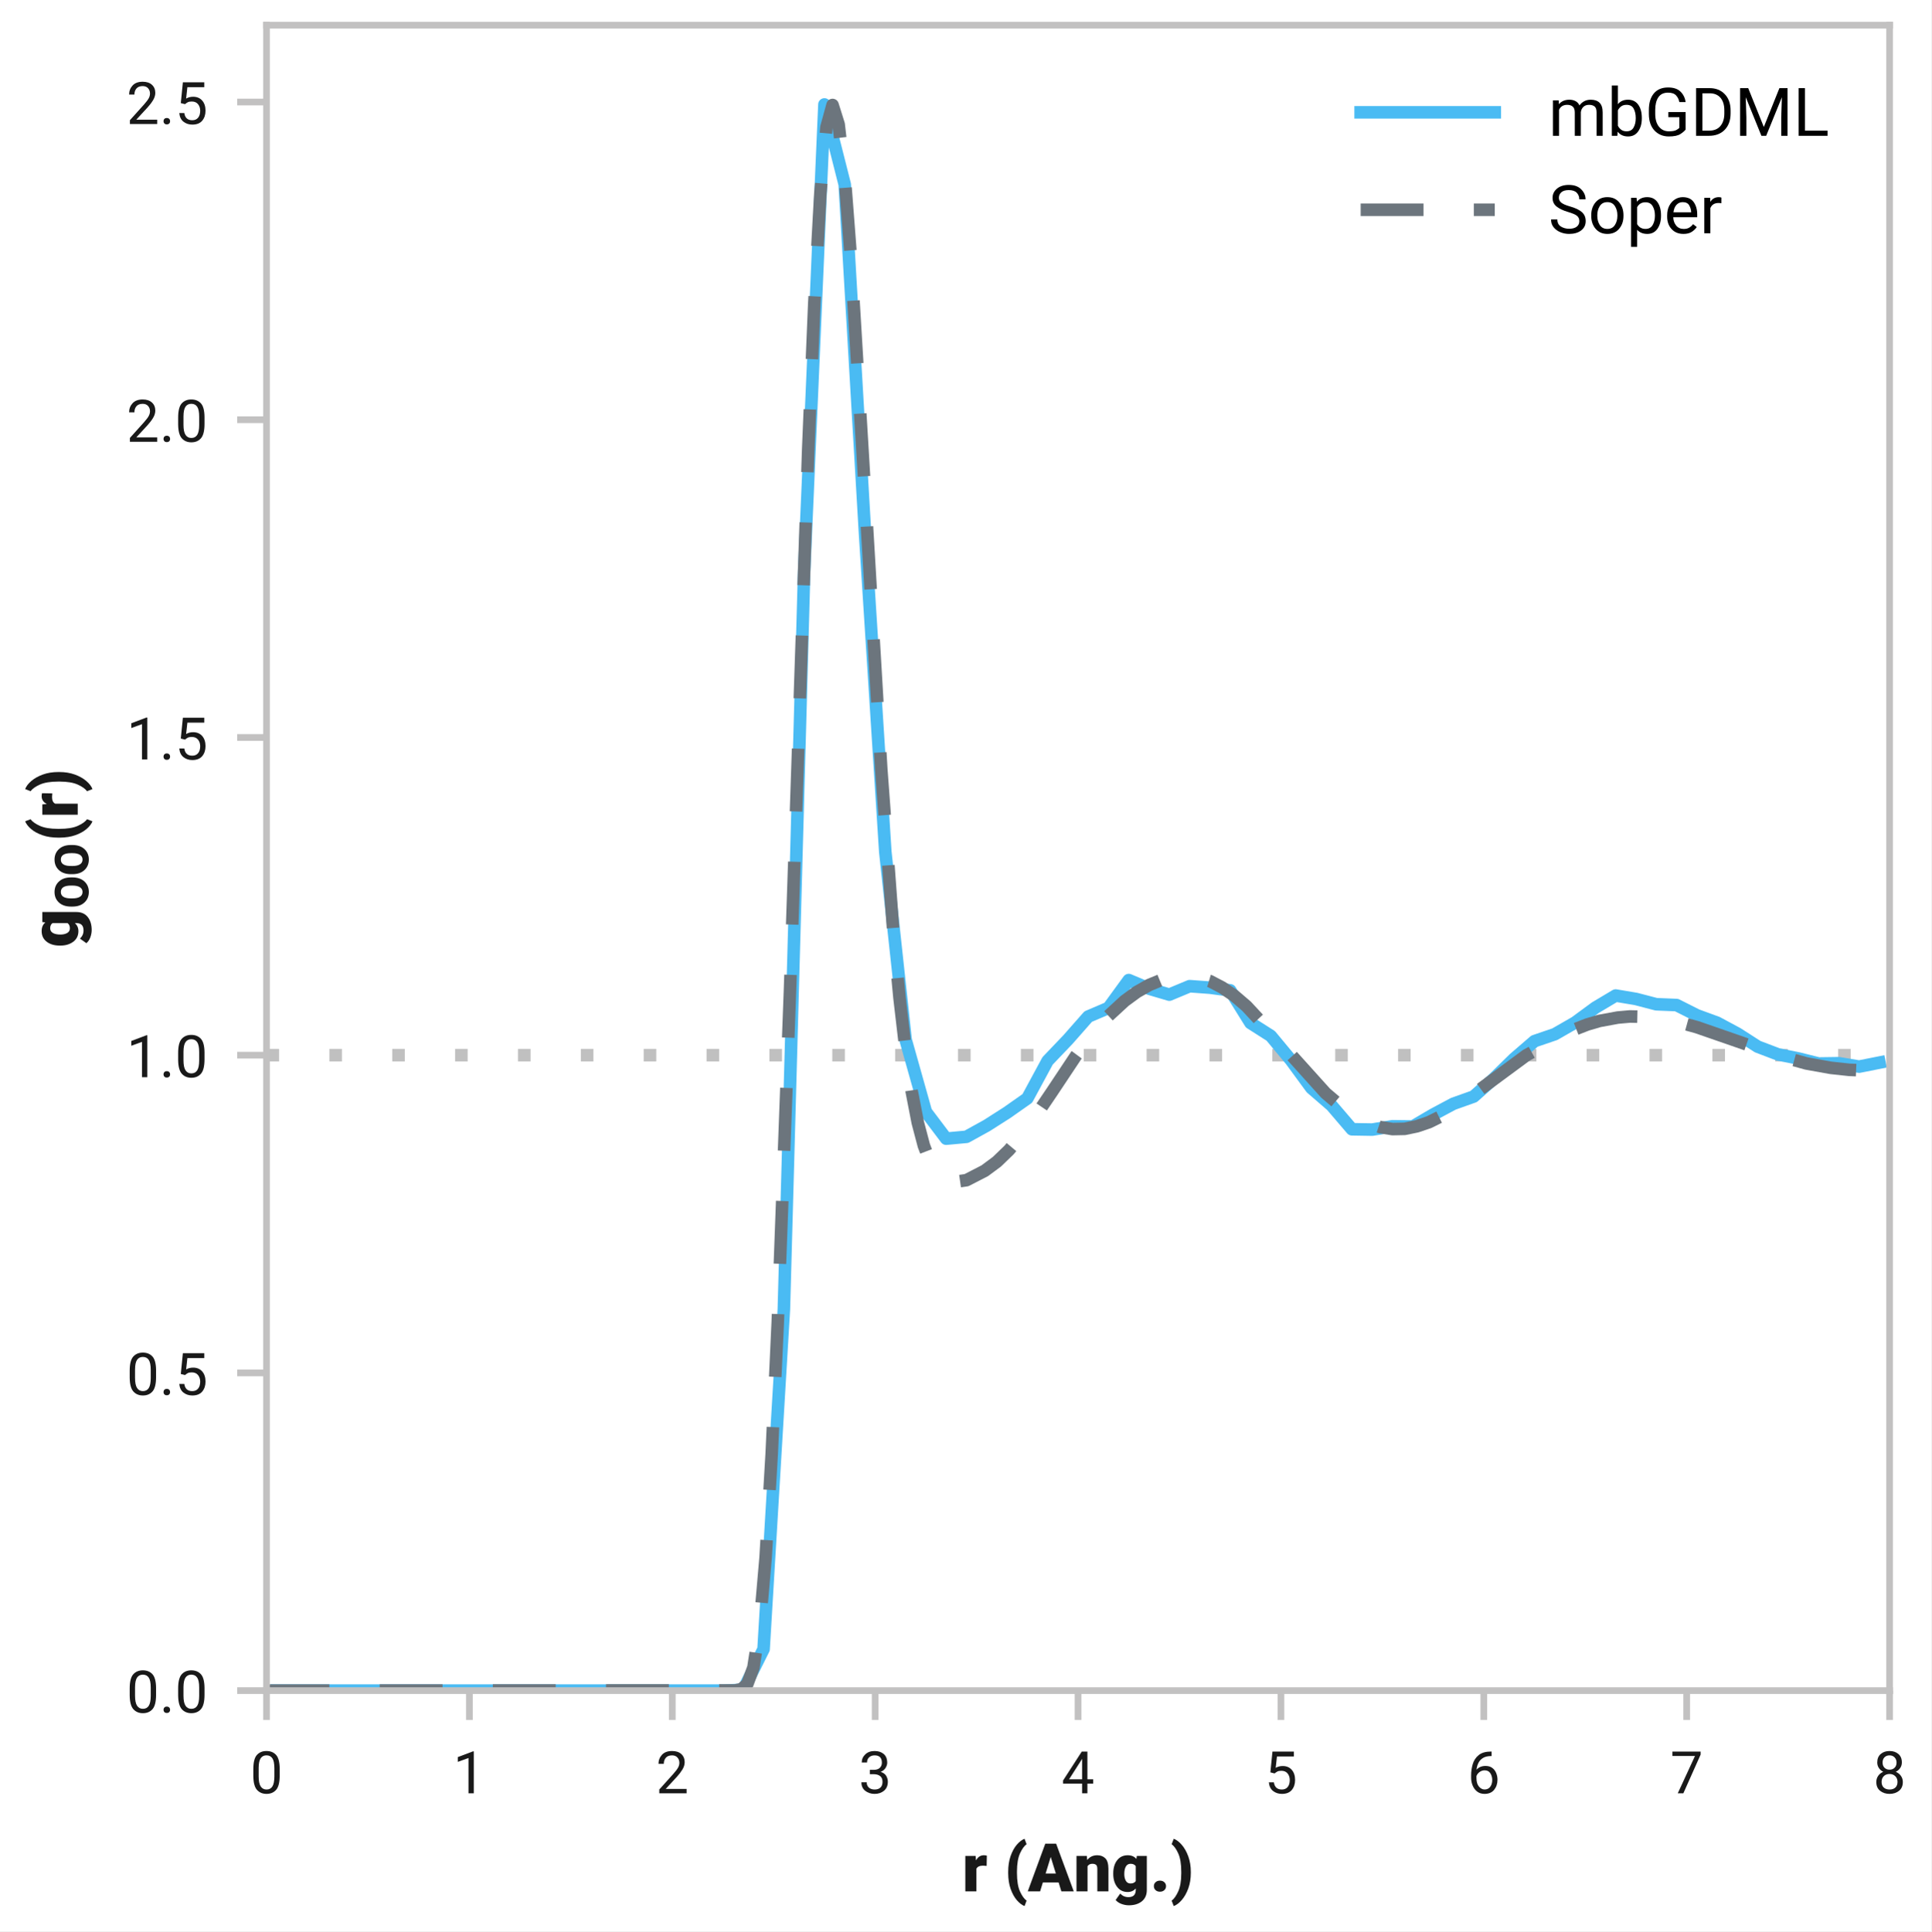
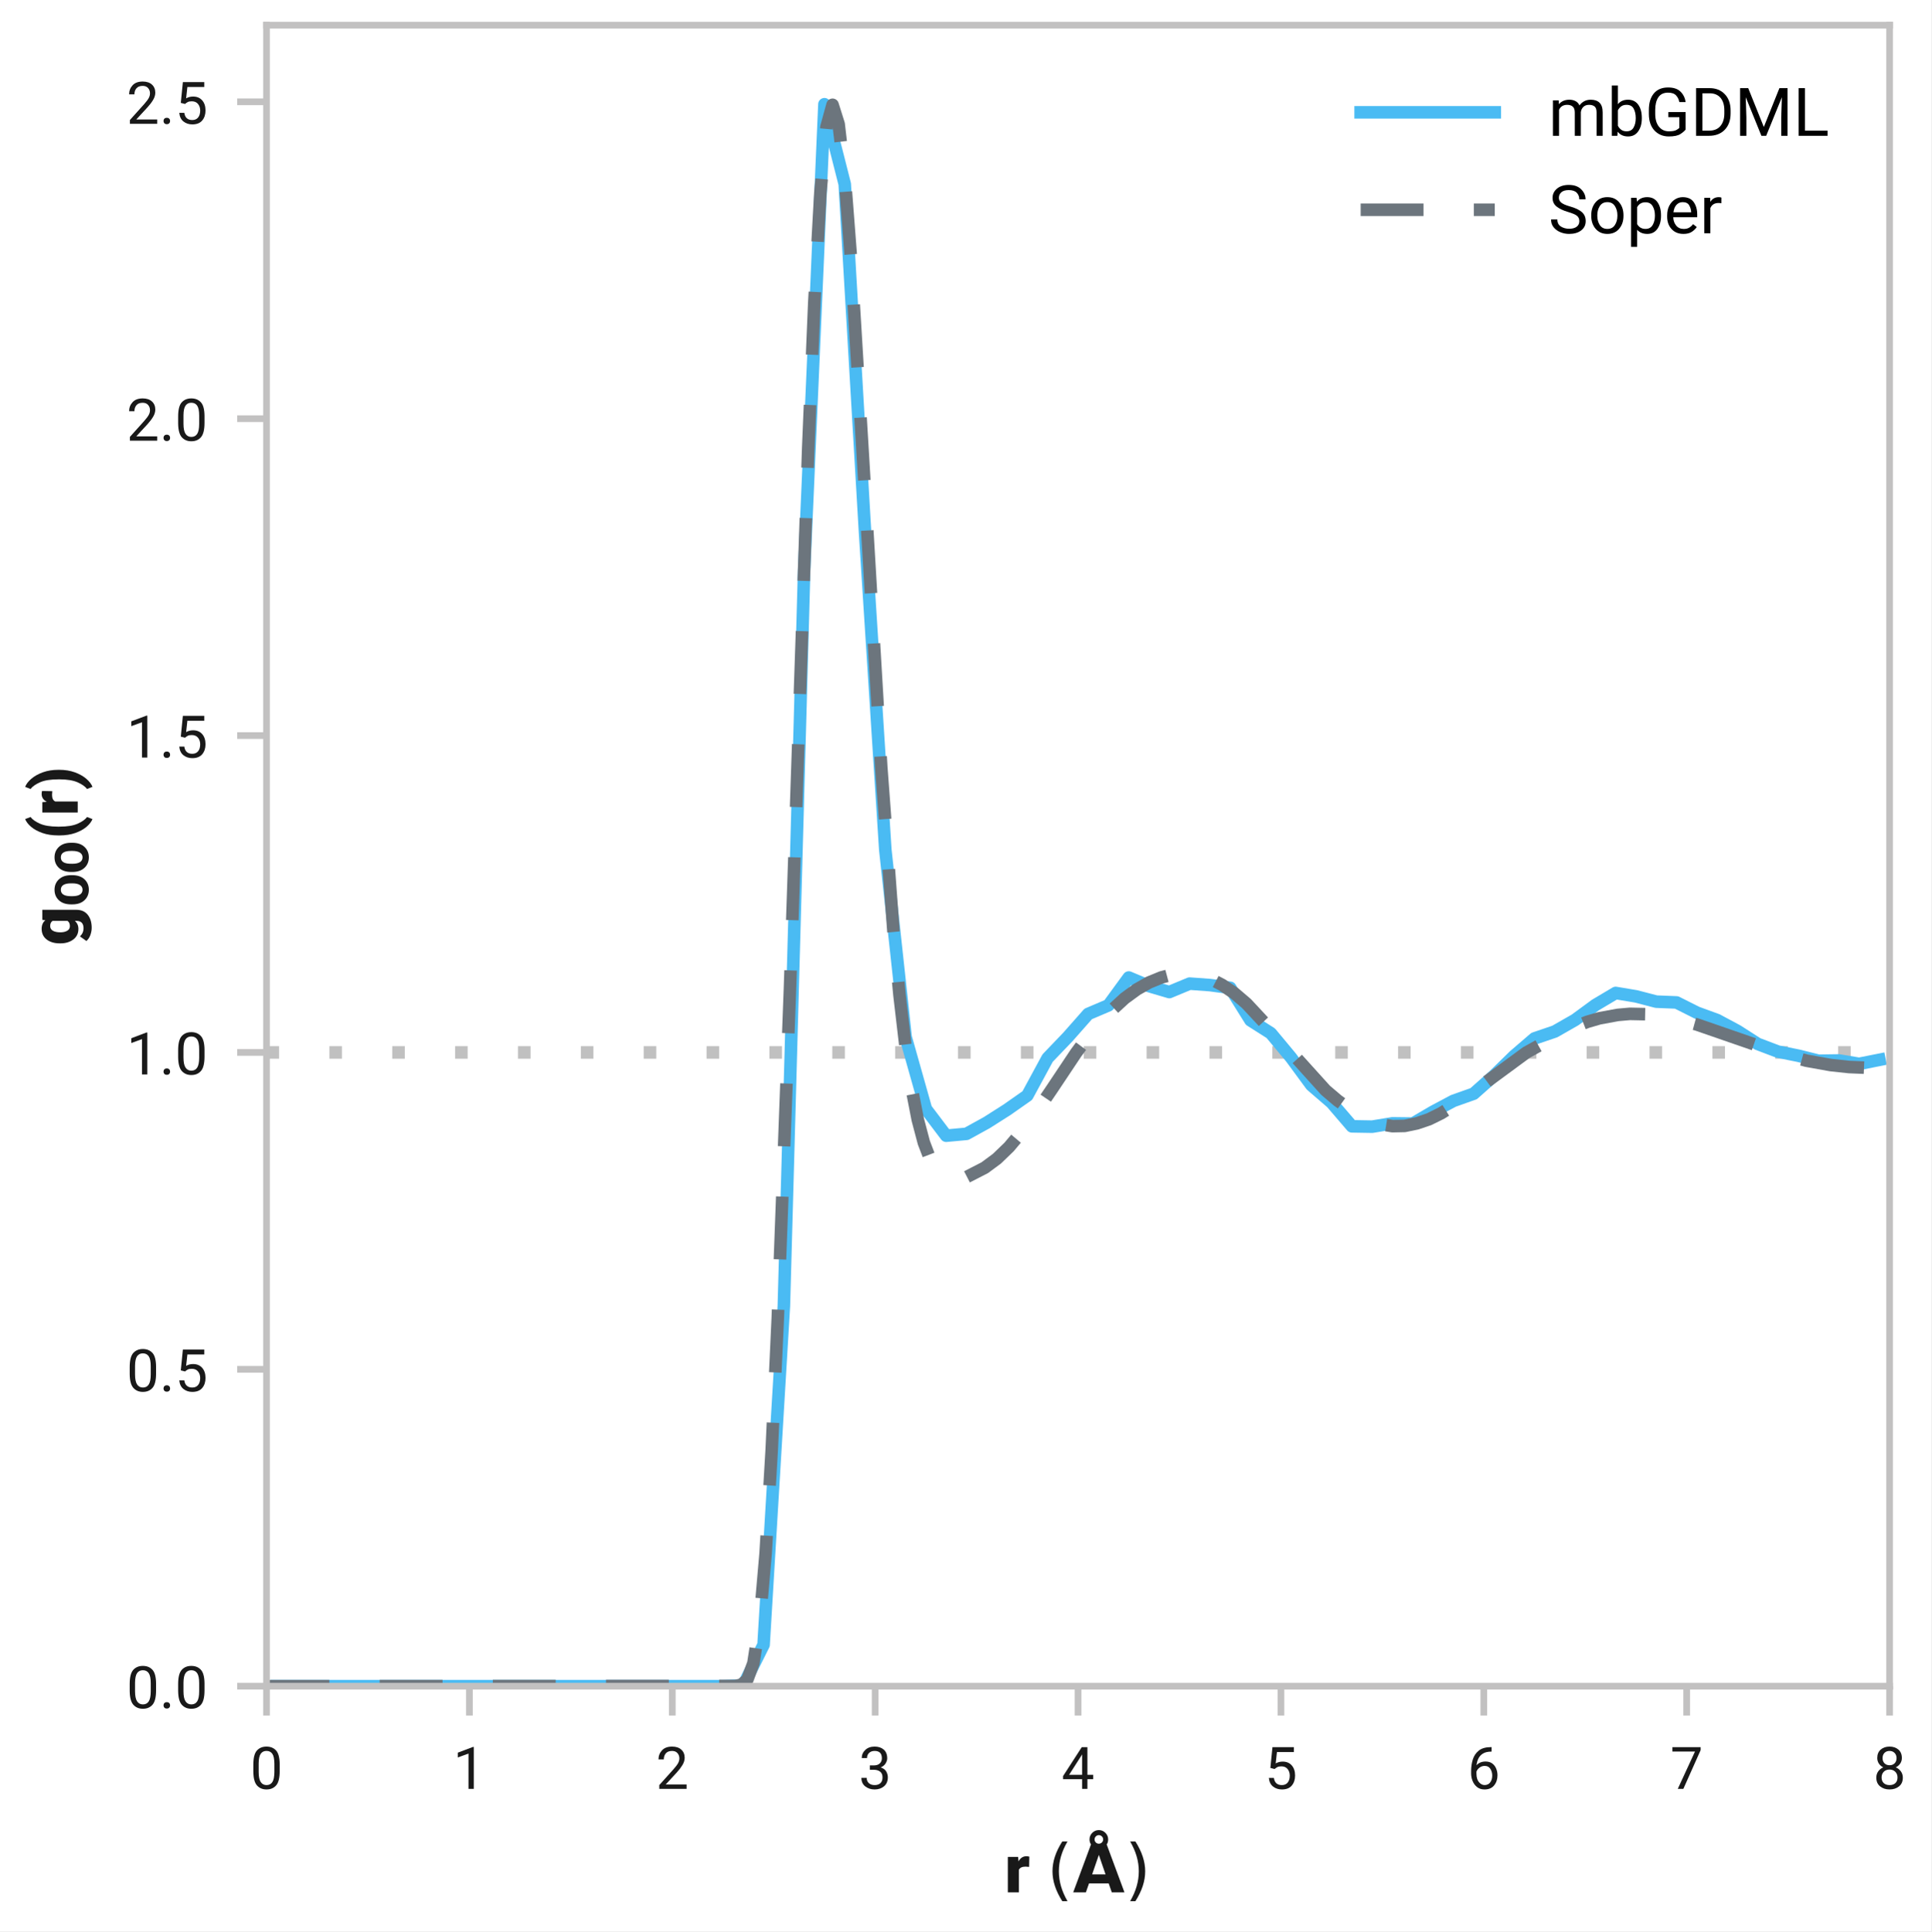
<svg xmlns="http://www.w3.org/2000/svg" xmlns:xlink="http://www.w3.org/1999/xlink" width="230.4pt" height="230.4pt" viewBox="0 0 230.4 230.4" version="1.1">
  <defs>
    <style type="text/css">*{stroke-linejoin: round; stroke-linecap: butt}</style>
  </defs>
  <g id="figure_1">
    <g id="patch_1">
      <path d="M 0 230.4  L 230.4 230.4  L 230.4 0  L 0 0  z " style="fill: #ffffff" />
    </g>
    <g id="axes_1">
      <g id="patch_2">
-         <path d="M 31.795 201.697  L 225.433 201.697  L 225.433 3  L 31.795 3  z " style="fill: #ffffff" />
+         <path d="M 31.795 201.168  L 225.433 201.168  L 225.433 3  L 31.795 3  z " style="fill: #ffffff" />
      </g>
      <g id="line2d_1">
-         <path d="M 31.795 125.886  L 225.433 125.886  " clip-path="url(#pcce03a2afd)" style="fill: none; stroke-dasharray: 1.5,6; stroke-dashoffset: 0; stroke: #c0c0c0; stroke-width: 1.5" />
+         <path d="M 31.795 125.559  L 225.433 125.559  " clip-path="url(#p12c86d8edd)" style="fill: none; stroke-dasharray: 1.5,6; stroke-dashoffset: 0; stroke: #c0c0c0; stroke-width: 1.5" />
      </g>
      <g id="line2d_2">
-         <path d="M 33.005 201.697  L 35.426 201.697  L 37.846 201.697  L 40.267 201.697  L 42.687 201.697  L 45.108 201.697  L 47.528 201.697  L 49.948 201.697  L 52.369 201.697  L 54.789 201.697  L 57.21 201.697  L 59.63 201.697  L 62.051 201.697  L 64.471 201.697  L 66.892 201.697  L 69.312 201.697  L 71.733 201.697  L 74.153 201.697  L 76.574 201.697  L 78.994 201.697  L 81.415 201.697  L 83.835 201.697  L 86.256 201.697  L 88.676 201.599  L 91.096 196.742  L 93.517 156.212  L 95.937 68.134  L 98.358 12.462  L 100.778 22.01  L 103.199 63.607  L 105.619 101.633  L 108.04 124.042  L 110.46 132.641  L 112.881 135.847  L 115.301 135.623  L 117.722 134.286  L 120.142 132.742  L 122.563 131.041  L 124.983 126.563  L 127.404 124.029  L 129.824 121.281  L 132.244 120.247  L 134.665 116.924  L 137.085 117.947  L 139.506 118.662  L 141.926 117.653  L 144.347 117.83  L 146.767 118.153  L 149.188 122.045  L 151.608 123.585  L 154.029 126.502  L 156.449 129.803  L 158.87 131.896  L 161.29 134.724  L 163.711 134.764  L 166.131 134.366  L 168.552 134.396  L 170.972 132.975  L 173.393 131.681  L 175.813 130.82  L 178.233 128.67  L 180.654 126.295  L 183.074 124.209  L 185.495 123.382  L 187.915 121.993  L 190.336 120.214  L 192.756 118.771  L 195.177 119.179  L 197.597 119.809  L 200.018 119.906  L 202.438 121.126  L 204.859 122.013  L 207.279 123.315  L 209.7 124.868  L 212.12 125.789  L 214.541 126.276  L 216.961 126.881  L 219.381 126.847  L 221.802 127.25  L 224.222 126.769  " clip-path="url(#pcce03a2afd)" style="fill: none; stroke: #4abbf3; stroke-width: 1.5; stroke-linecap: square" />
+         <path d="M 33.005 201.168  L 35.426 201.168  L 37.846 201.168  L 40.267 201.168  L 42.687 201.168  L 45.108 201.168  L 47.528 201.168  L 49.948 201.168  L 52.369 201.168  L 54.789 201.168  L 57.21 201.168  L 59.63 201.168  L 62.051 201.168  L 64.471 201.168  L 66.892 201.168  L 69.312 201.168  L 71.733 201.168  L 74.153 201.168  L 76.574 201.168  L 78.994 201.168  L 81.415 201.168  L 83.835 201.168  L 86.256 201.168  L 88.676 201.071  L 91.096 196.226  L 93.517 155.805  L 95.937 67.96  L 98.358 12.437  L 100.778 21.96  L 103.199 63.445  L 105.619 101.37  L 108.04 123.72  L 110.46 132.296  L 112.881 135.493  L 115.301 135.27  L 117.722 133.936  L 120.142 132.397  L 122.563 130.7  L 124.983 126.234  L 127.404 123.707  L 129.824 120.966  L 132.244 119.935  L 134.665 116.621  L 137.085 117.641  L 139.506 118.354  L 141.926 117.348  L 144.347 117.524  L 146.767 117.847  L 149.188 121.728  L 151.608 123.264  L 154.029 126.173  L 156.449 129.465  L 158.87 131.553  L 161.29 134.374  L 163.711 134.414  L 166.131 134.017  L 168.552 134.046  L 170.972 132.629  L 173.393 131.339  L 175.813 130.48  L 178.233 128.335  L 180.654 125.967  L 183.074 123.886  L 185.495 123.061  L 187.915 121.677  L 190.336 119.902  L 192.756 118.463  L 195.177 118.869  L 197.597 119.498  L 200.018 119.595  L 202.438 120.812  L 204.859 121.696  L 207.279 122.994  L 209.7 124.544  L 212.12 125.462  L 214.541 125.948  L 216.961 126.551  L 219.381 126.517  L 221.802 126.919  L 224.222 126.439  " clip-path="url(#p12c86d8edd)" style="fill: none; stroke: #4abbf3; stroke-width: 1.5; stroke-linecap: square" />
      </g>
      <g id="line2d_3">
-         <path d="M 31.795 201.697  L 87.708 201.674  L 88.434 201.53  L 89.16 200.908  L 89.886 198.93  L 90.612 194.214  L 91.339 185.822  L 92.065 173.472  L 92.791 157.674  L 94.243 118.313  L 96.422 53.647  L 97.148 36.157  L 97.874 23.019  L 98.6 15.173  L 99.326 12.527  L 100.052 14.839  L 100.778 21.124  L 101.505 30.623  L 102.957 54.799  L 105.135 91.741  L 106.587 111.354  L 107.314 119.041  L 108.04 125.257  L 108.766 130.185  L 109.492 133.922  L 110.218 136.674  L 110.944 138.577  L 111.67 139.805  L 112.397 140.578  L 113.123 140.874  L 113.849 141.01  L 115.301 140.798  L 117.48 139.676  L 118.932 138.6  L 120.384 137.197  L 122.563 134.597  L 125.467 130.314  L 128.372 125.947  L 129.824 123.976  L 132.002 121.414  L 134.181 119.405  L 135.633 118.343  L 137.085 117.517  L 138.538 116.918  L 139.99 116.531  L 141.442 116.44  L 142.895 116.615  L 144.347 117.047  L 145.799 117.805  L 147.251 118.79  L 148.704 120.034  L 151.608 123.157  L 158.144 130.412  L 159.596 131.648  L 161.774 133.217  L 163.227 133.983  L 164.679 134.468  L 166.131 134.703  L 167.583 134.673  L 169.036 134.37  L 170.488 133.877  L 171.94 133.157  L 174.119 131.784  L 182.106 125.894  L 187.189 123.074  L 189.368 122.225  L 190.82 121.8  L 192.998 121.398  L 194.451 121.269  L 196.629 121.315  L 200.26 121.944  L 202.438 122.543  L 212.604 126.068  L 215.509 126.872  L 218.413 127.395  L 220.592 127.63  L 222.77 127.721  L 224.949 127.645  L 227.853 127.403  L 231.4 126.938  L 231.4 126.938  " clip-path="url(#pcce03a2afd)" style="fill: none; stroke-dasharray: 7.5,6; stroke-dashoffset: 0; stroke: #6c757d; stroke-width: 1.5" />
+         <path d="M 31.795 201.168  L 87.708 201.145  L 88.434 201.002  L 89.16 200.382  L 89.886 198.408  L 90.612 193.705  L 91.339 185.335  L 92.065 173.019  L 92.791 157.262  L 94.243 118.006  L 96.422 53.512  L 97.148 36.069  L 97.874 22.966  L 98.6 15.141  L 99.326 12.502  L 100.052 14.808  L 100.778 21.076  L 101.505 30.55  L 102.957 54.661  L 105.135 91.505  L 106.587 111.065  L 107.314 118.732  L 108.04 124.932  L 108.766 129.846  L 109.492 133.574  L 110.218 136.318  L 110.944 138.216  L 111.67 139.441  L 112.397 140.212  L 113.123 140.507  L 113.849 140.643  L 115.301 140.432  L 117.48 139.313  L 118.932 138.239  L 120.384 136.84  L 122.563 134.247  L 125.467 129.975  L 128.372 125.62  L 129.824 123.654  L 132.002 121.098  L 134.181 119.095  L 135.633 118.036  L 137.085 117.212  L 138.538 116.615  L 139.99 116.229  L 141.442 116.139  L 142.895 116.312  L 144.347 116.743  L 145.799 117.499  L 147.251 118.482  L 148.704 119.722  L 151.608 122.837  L 158.144 130.073  L 159.596 131.306  L 161.774 132.871  L 163.227 133.634  L 164.679 134.118  L 166.131 134.353  L 167.583 134.322  L 169.036 134.02  L 170.488 133.528  L 171.94 132.81  L 174.119 131.442  L 182.106 125.567  L 187.189 122.754  L 189.368 121.907  L 190.82 121.484  L 192.998 121.083  L 194.451 120.955  L 196.629 121  L 200.26 121.628  L 202.438 122.225  L 212.604 125.741  L 215.509 126.542  L 218.413 127.064  L 220.592 127.298  L 222.77 127.389  L 224.949 127.313  L 227.853 127.072  L 231.4 126.608  L 231.4 126.608  " clip-path="url(#p12c86d8edd)" style="fill: none; stroke-dasharray: 7.5,6; stroke-dashoffset: 0; stroke: #6c757d; stroke-width: 1.5" />
      </g>
      <g id="matplotlib.axis_1">
        <g id="xtick_1">
          <g id="line2d_4">
            <defs>
-               <path id="mcc4d366edc" d="M 0 0  L 0 3.5  " style="stroke: #c2c1c1; stroke-width: 0.8" />
-             </defs>
-             <g>
-               <use xlink:href="#mcc4d366edc" x="31.795" y="201.697" style="fill: #c2c1c1; stroke: #c2c1c1; stroke-width: 0.8" />
+               <path id="m5b4b7bba13" d="M 0 0  L 0 3.5  " style="stroke: #c2c1c1; stroke-width: 0.8" />
+             </defs>
+             <g>
+               <use xlink:href="#m5b4b7bba13" x="31.795" y="201.168" style="fill: #c2c1c1; stroke: #c2c1c1; stroke-width: 0.8" />
            </g>
          </g>
          <g id="text_1">
-             <g style="fill: #191919" transform="translate(29.82782 213.9466) scale(0.07 -0.07)">
+             <g style="fill: #191919" transform="translate(29.82782 213.4179) scale(0.07 -0.07)">
              <defs>
                <path id="Roboto-Regular-30" d="M 3234 1944  Q 3234 825 2848 381  Q 2463 -63 1800 -63  Q 1156 -63 764 368  Q 372 800 359 1872  L 359 2638  Q 359 3753 750 4183  Q 1141 4613 1794 4613  Q 2447 4613 2834 4195  Q 3222 3778 3234 2709  L 3234 1944  z M 2653 2734  Q 2653 3503 2434 3822  Q 2216 4141 1794 4141  Q 1388 4141 1167 3831  Q 947 3522 941 2778  L 941 1850  Q 941 1088 1164 750  Q 1388 413 1800 413  Q 2222 413 2436 745  Q 2650 1078 2653 1825  L 2653 2734  z " transform="scale(0.015625)" />
              </defs>
              <use xlink:href="#Roboto-Regular-30" />
            </g>
          </g>
        </g>
        <g id="xtick_2">
          <g id="line2d_5">
            <g>
-               <use xlink:href="#mcc4d366edc" x="56" y="201.697" style="fill: #c2c1c1; stroke: #c2c1c1; stroke-width: 0.8" />
+               <use xlink:href="#m5b4b7bba13" x="56" y="201.168" style="fill: #c2c1c1; stroke: #c2c1c1; stroke-width: 0.8" />
            </g>
          </g>
          <g id="text_2">
-             <g style="fill: #191919" transform="translate(54.03253 213.9466) scale(0.07 -0.07)">
+             <g style="fill: #191919" transform="translate(54.03253 213.4179) scale(0.07 -0.07)">
              <defs>
                <path id="Roboto-Regular-31" d="M 2278 4575  L 2278 0  L 1700 0  L 1700 3853  L 534 3428  L 534 3950  L 2188 4575  L 2278 4575  z " transform="scale(0.015625)" />
              </defs>
              <use xlink:href="#Roboto-Regular-31" />
            </g>
          </g>
        </g>
        <g id="xtick_3">
          <g id="line2d_6">
            <g>
-               <use xlink:href="#mcc4d366edc" x="80.204" y="201.697" style="fill: #c2c1c1; stroke: #c2c1c1; stroke-width: 0.8" />
+               <use xlink:href="#m5b4b7bba13" x="80.204" y="201.168" style="fill: #c2c1c1; stroke: #c2c1c1; stroke-width: 0.8" />
            </g>
          </g>
          <g id="text_3">
-             <g style="fill: #191919" transform="translate(78.23725 213.9466) scale(0.07 -0.07)">
+             <g style="fill: #191919" transform="translate(78.23725 213.4179) scale(0.07 -0.07)">
              <defs>
                <path id="Roboto-Regular-32" d="M 3359 475  L 3359 0  L 381 0  L 381 416  L 1925 2134  Q 2306 2566 2439 2819  Q 2572 3072 2572 3328  Q 2572 3663 2364 3900  Q 2156 4138 1778 4138  Q 1322 4138 1097 3878  Q 872 3619 872 3213  L 294 3213  Q 294 3788 672 4200  Q 1050 4613 1778 4613  Q 2422 4613 2786 4278  Q 3150 3944 3150 3397  Q 3150 2997 2903 2592  Q 2656 2188 2297 1797  L 1078 475  L 3359 475  z " transform="scale(0.015625)" />
              </defs>
              <use xlink:href="#Roboto-Regular-32" />
            </g>
          </g>
        </g>
        <g id="xtick_4">
          <g id="line2d_7">
            <g>
-               <use xlink:href="#mcc4d366edc" x="104.409" y="201.697" style="fill: #c2c1c1; stroke: #c2c1c1; stroke-width: 0.8" />
+               <use xlink:href="#m5b4b7bba13" x="104.409" y="201.168" style="fill: #c2c1c1; stroke: #c2c1c1; stroke-width: 0.8" />
            </g>
          </g>
          <g id="text_4">
-             <g style="fill: #191919" transform="translate(102.442 213.9466) scale(0.07 -0.07)">
+             <g style="fill: #191919" transform="translate(102.442 213.4179) scale(0.07 -0.07)">
              <defs>
                <path id="Roboto-Regular-33" d="M 1222 2084  L 1222 2559  L 1647 2559  Q 2094 2563 2312 2784  Q 2531 3006 2531 3338  Q 2531 4138 1738 4138  Q 1369 4138 1141 3927  Q 913 3716 913 3359  L 334 3359  Q 334 3881 720 4247  Q 1106 4613 1738 4613  Q 2353 4613 2733 4286  Q 3113 3959 3113 3325  Q 3113 3072 2942 2784  Q 2772 2497 2397 2338  Q 2850 2191 3015 1884  Q 3181 1578 3181 1269  Q 3181 631 2768 284  Q 2356 -63 1741 -63  Q 1147 -63 722 267  Q 297 597 297 1203  L 875 1203  Q 875 844 1108 628  Q 1341 413 1741 413  Q 2138 413 2369 622  Q 2600 831 2600 1256  Q 2600 1681 2337 1882  Q 2075 2084 1634 2084  L 1222 2084  z " transform="scale(0.015625)" />
              </defs>
              <use xlink:href="#Roboto-Regular-33" />
            </g>
          </g>
        </g>
        <g id="xtick_5">
          <g id="line2d_8">
            <g>
-               <use xlink:href="#mcc4d366edc" x="128.614" y="201.697" style="fill: #c2c1c1; stroke: #c2c1c1; stroke-width: 0.8" />
+               <use xlink:href="#m5b4b7bba13" x="128.614" y="201.168" style="fill: #c2c1c1; stroke: #c2c1c1; stroke-width: 0.8" />
            </g>
          </g>
          <g id="text_5">
-             <g style="fill: #191919" transform="translate(126.6467 213.9466) scale(0.07 -0.07)">
+             <g style="fill: #191919" transform="translate(126.6467 213.4179) scale(0.07 -0.07)">
              <defs>
                <path id="Roboto-Regular-34" d="M 166 1397  L 2203 4550  L 2819 4550  L 2819 1531  L 3453 1531  L 3453 1056  L 2819 1056  L 2819 0  L 2241 0  L 2241 1056  L 166 1056  L 166 1397  z M 822 1531  L 2241 1531  L 2241 3766  L 2169 3638  L 822 1531  z " transform="scale(0.015625)" />
              </defs>
              <use xlink:href="#Roboto-Regular-34" />
            </g>
          </g>
        </g>
        <g id="xtick_6">
          <g id="line2d_9">
            <g>
-               <use xlink:href="#mcc4d366edc" x="152.819" y="201.697" style="fill: #c2c1c1; stroke: #c2c1c1; stroke-width: 0.8" />
+               <use xlink:href="#m5b4b7bba13" x="152.819" y="201.168" style="fill: #c2c1c1; stroke: #c2c1c1; stroke-width: 0.8" />
            </g>
          </g>
          <g id="text_6">
-             <g style="fill: #191919" transform="translate(150.8514 213.9466) scale(0.07 -0.07)">
+             <g style="fill: #191919" transform="translate(150.8514 213.4179) scale(0.07 -0.07)">
              <defs>
                <path id="Roboto-Regular-35" d="M 1109 2166  L 647 2284  L 875 4550  L 3209 4550  L 3209 4016  L 1366 4016  L 1228 2778  Q 1572 2975 1988 2975  Q 2616 2975 2980 2561  Q 3344 2147 3344 1450  Q 3344 797 2987 367  Q 2631 -63 1903 -63  Q 1350 -63 947 248  Q 544 559 481 1197  L 1031 1197  Q 1141 413 1903 413  Q 2313 413 2538 691  Q 2763 969 2763 1444  Q 2763 1872 2527 2164  Q 2291 2456 1853 2456  Q 1563 2456 1413 2378  Q 1263 2300 1109 2166  z " transform="scale(0.015625)" />
              </defs>
              <use xlink:href="#Roboto-Regular-35" />
            </g>
          </g>
        </g>
        <g id="xtick_7">
          <g id="line2d_10">
            <g>
-               <use xlink:href="#mcc4d366edc" x="177.023" y="201.697" style="fill: #c2c1c1; stroke: #c2c1c1; stroke-width: 0.8" />
+               <use xlink:href="#m5b4b7bba13" x="177.023" y="201.168" style="fill: #c2c1c1; stroke: #c2c1c1; stroke-width: 0.8" />
            </g>
          </g>
          <g id="text_7">
-             <g style="fill: #191919" transform="translate(175.0561 213.9466) scale(0.07 -0.07)">
+             <g style="fill: #191919" transform="translate(175.0561 213.4179) scale(0.07 -0.07)">
              <defs>
                <path id="Roboto-Regular-36" d="M 3291 1484  Q 3291 838 2930 387  Q 2569 -63 1878 -63  Q 1388 -63 1063 198  Q 738 459 577 861  Q 416 1263 416 1684  L 416 1956  Q 416 2597 595 3194  Q 775 3791 1247 4173  Q 1719 4556 2597 4556  L 2647 4556  L 2647 4066  Q 2041 4066 1705 3853  Q 1369 3641 1205 3302  Q 1041 2963 1006 2575  Q 1369 2984 1984 2984  Q 2438 2984 2727 2765  Q 3016 2547 3153 2201  Q 3291 1856 3291 1484  z M 997 1666  Q 997 1059 1267 737  Q 1538 416 1878 416  Q 2278 416 2498 708  Q 2719 1000 2719 1456  Q 2719 1863 2516 2184  Q 2313 2506 1891 2506  Q 1588 2506 1341 2325  Q 1094 2144 997 1884  L 997 1666  z " transform="scale(0.015625)" />
              </defs>
              <use xlink:href="#Roboto-Regular-36" />
            </g>
          </g>
        </g>
        <g id="xtick_8">
          <g id="line2d_11">
            <g>
-               <use xlink:href="#mcc4d366edc" x="201.228" y="201.697" style="fill: #c2c1c1; stroke: #c2c1c1; stroke-width: 0.8" />
+               <use xlink:href="#m5b4b7bba13" x="201.228" y="201.168" style="fill: #c2c1c1; stroke: #c2c1c1; stroke-width: 0.8" />
            </g>
          </g>
          <g id="text_8">
-             <g style="fill: #191919" transform="translate(199.2608 213.9466) scale(0.07 -0.07)">
+             <g style="fill: #191919" transform="translate(199.2608 213.4179) scale(0.07 -0.07)">
              <defs>
                <path id="Roboto-Regular-37" d="M 3319 4550  L 3319 4225  L 1434 0  L 825 0  L 2706 4075  L 244 4075  L 244 4550  L 3319 4550  z " transform="scale(0.015625)" />
              </defs>
              <use xlink:href="#Roboto-Regular-37" />
            </g>
          </g>
        </g>
        <g id="xtick_9">
          <g id="line2d_12">
            <g>
-               <use xlink:href="#mcc4d366edc" x="225.433" y="201.697" style="fill: #c2c1c1; stroke: #c2c1c1; stroke-width: 0.8" />
+               <use xlink:href="#m5b4b7bba13" x="225.433" y="201.168" style="fill: #c2c1c1; stroke: #c2c1c1; stroke-width: 0.8" />
            </g>
          </g>
          <g id="text_9">
-             <g style="fill: #191919" transform="translate(223.4655 213.9466) scale(0.07 -0.07)">
+             <g style="fill: #191919" transform="translate(223.4655 213.4179) scale(0.07 -0.07)">
              <defs>
                <path id="Roboto-Regular-38" d="M 3244 1231  Q 3244 606 2826 271  Q 2409 -63 1796 -63  Q 1184 -63 767 271  Q 350 606 350 1231  Q 350 1613 554 1905  Q 759 2197 1109 2347  Q 806 2494 629 2762  Q 453 3031 453 3366  Q 453 3963 833 4288  Q 1213 4613 1794 4613  Q 2378 4613 2758 4288  Q 3138 3963 3138 3366  Q 3138 3028 2956 2761  Q 2775 2494 2472 2347  Q 2825 2197 3034 1903  Q 3244 1609 3244 1231  z M 2559 3356  Q 2559 3697 2346 3917  Q 2134 4138 1793 4138  Q 1453 4138 1243 3927  Q 1034 3716 1034 3356  Q 1034 3003 1243 2790  Q 1453 2578 1797 2578  Q 2138 2578 2348 2790  Q 2559 3003 2559 3356  z M 2663 1244  Q 2663 1625 2420 1865  Q 2178 2106 1791 2106  Q 1394 2106 1161 1865  Q 928 1625 928 1244  Q 928 850 1161 631  Q 1394 413 1797 413  Q 2200 413 2431 631  Q 2663 850 2663 1244  z " transform="scale(0.015625)" />
              </defs>
              <use xlink:href="#Roboto-Regular-38" />
            </g>
          </g>
        </g>
        <g id="text_10">
-           <g style="fill: #191919" transform="translate(114.7838 225.6423) scale(0.08 -0.08)">
+           <g style="fill: #191919" transform="translate(119.8538 225.7748) scale(0.08 -0.08)">
            <defs>
              <path id="Roboto-Black-72" d="M 1994 2453  Q 1500 2453 1359 2144  L 1359 0  L 306 0  L 306 3381  L 1291 3381  L 1325 2950  Q 1591 3444 2069 3444  Q 2244 3444 2359 3406  L 2341 2428  L 1994 2453  z " transform="scale(0.015625)" />
              <path id="Roboto-Black-20" transform="scale(0.015625)" />
-               <path id="Roboto-Black-28" d="M 378 1850  Q 378 2713 608 3369  Q 838 4025 1194 4444  Q 1550 4863 1938 5019  L 2134 4500  Q 1788 4247 1505 3622  Q 1222 2997 1216 1909  L 1216 1756  Q 1216 634 1500 1  Q 1784 -631 2134 -888  L 1938 -1406  Q 1550 -1250 1195 -833  Q 841 -416 612 229  Q 384 875 378 1716  L 378 1850  z " transform="scale(0.015625)" />
-               <path id="Roboto-Black-41" d="M -13 0  L 1659 4550  L 2694 4550  L 4375 0  L 3194 0  L 2931 850  L 1428 850  L 1166 0  L -13 0  z M 1691 1697  L 2669 1697  L 2178 3281  L 1691 1697  z " transform="scale(0.015625)" />
-               <path id="Roboto-Black-6e" d="M 1788 2631  Q 1478 2631 1331 2391  L 1331 0  L 278 0  L 278 3381  L 1266 3381  L 1300 2988  Q 1653 3444 2263 3444  Q 2731 3444 3026 3156  Q 3322 2869 3325 2144  L 3325 0  L 2266 0  L 2266 2131  Q 2266 2438 2141 2534  Q 2016 2631 1788 2631  z " transform="scale(0.015625)" />
-               <path id="Roboto-Black-67" d="M 1659 -1331  Q 1319 -1331 966 -1203  Q 613 -1075 403 -825  L 844 -206  Q 1147 -553 1622 -553  Q 2313 -553 2322 119  L 2322 275  Q 2025 -63 1553 -63  Q 913 -63 544 425  Q 175 913 175 1650  L 175 1716  Q 175 2488 545 2966  Q 916 3444 1559 3444  Q 2091 3444 2384 3091  L 2422 3381  L 3378 3381  L 3378 131  Q 3378 -572 2904 -951  Q 2431 -1331 1659 -1331  z M 1228 1650  Q 1228 1269 1375 1009  Q 1522 750 1822 750  Q 2166 750 2322 981  L 2322 2400  Q 2172 2631 1828 2631  Q 1531 2631 1379 2372  Q 1228 2113 1228 1650  z " transform="scale(0.015625)" />
-               <path id="Roboto-Black-2e" d="M 366 494  Q 366 719 527 870  Q 688 1022 947 1022  Q 1206 1022 1367 870  Q 1528 719 1528 494  Q 1528 269 1367 117  Q 1206 -34 947 -34  Q 688 -34 527 117  Q 366 269 366 494  z " transform="scale(0.015625)" />
-               <path id="Roboto-Black-29" d="M 1956 1763  Q 1956 941 1717 283  Q 1478 -375 1104 -812  Q 731 -1250 328 -1406  L 125 -888  Q 469 -634 753 -9  Q 1038 616 1044 1703  L 1044 1856  Q 1044 2978 759 3611  Q 475 4244 125 4500  L 328 5019  Q 731 4863 1104 4425  Q 1478 3988 1717 3330  Q 1956 2672 1956 1850  L 1956 1763  z " transform="scale(0.015625)" />
-             </defs>
-             <use xlink:href="#Roboto-Black-72" />
-             <use xlink:href="#Roboto-Black-20" x="37.891" />
-             <use xlink:href="#Roboto-Black-28" x="62.793" />
-             <use xlink:href="#Roboto-Black-41" x="98.096" />
-             <use xlink:href="#Roboto-Black-6e" x="166.211" />
-             <use xlink:href="#Roboto-Black-67" x="222.656" />
-             <use xlink:href="#Roboto-Black-2e" x="280.225" />
-             <use xlink:href="#Roboto-Black-29" x="310.498" />
+               <path id="DejaVuSans-28" d="M 1984 4856  Q 1566 4138 1362 3434  Q 1159 2731 1159 2009  Q 1159 1288 1364 580  Q 1569 -128 1984 -844  L 1484 -844  Q 1016 -109 783 600  Q 550 1309 550 2009  Q 550 2706 781 3412  Q 1013 4119 1484 4856  L 1984 4856  z " transform="scale(0.015625)" />
+               <path id="DejaVuSans-Bold-c5" d="M 3225 4575  L 4922 0  L 3713 0  L 3419 850  L 1538 850  L 1241 0  L 31 0  L 1728 4575  Q 1656 4681 1622 4798  Q 1588 4916 1588 5050  Q 1588 5416 1848 5678  Q 2109 5941 2478 5941  Q 2841 5941 3103 5678  Q 3366 5416 3366 5050  Q 3366 4903 3331 4784  Q 3297 4666 3225 4575  z M 2069 5050  Q 2069 4881 2189 4761  Q 2309 4641 2478 4641  Q 2647 4641 2767 4761  Q 2888 4881 2888 5050  Q 2888 5219 2766 5339  Q 2644 5459 2478 5459  Q 2309 5459 2189 5339  Q 2069 5219 2069 5050  z M 1838 1716  L 3116 1716  L 2478 3572  L 1838 1716  z " transform="scale(0.015625)" />
+               <path id="DejaVuSans-29" d="M 513 4856  L 1013 4856  Q 1481 4119 1714 3412  Q 1947 2706 1947 2009  Q 1947 1309 1714 600  Q 1481 -109 1013 -844  L 513 -844  Q 928 -128 1133 580  Q 1338 1288 1338 2009  Q 1338 2731 1133 3434  Q 928 4138 513 4856  z " transform="scale(0.015625)" />
+             </defs>
+             <use xlink:href="#Roboto-Black-72" transform="translate(0 0.171875)" />
+             <use xlink:href="#Roboto-Black-20" transform="translate(37.89062 0.171875)" />
+             <use xlink:href="#DejaVuSans-28" transform="translate(62.79297 0.171875)" />
+             <use xlink:href="#DejaVuSans-Bold-c5" transform="translate(101.8066 0.171875)" />
+             <use xlink:href="#DejaVuSans-29" transform="translate(179.1992 0.171875)" />
          </g>
        </g>
      </g>
      <g id="matplotlib.axis_2">
        <g id="ytick_1">
          <g id="line2d_13">
            <defs>
-               <path id="m3aa2150d73" d="M 0 0  L -3.5 0  " style="stroke: #c2c1c1; stroke-width: 0.8" />
-             </defs>
-             <g>
-               <use xlink:href="#m3aa2150d73" x="31.795" y="201.697" style="fill: #c2c1c1; stroke: #c2c1c1; stroke-width: 0.8" />
+               <path id="m72677ac842" d="M 0 0  L -3.5 0  " style="stroke: #c2c1c1; stroke-width: 0.8" />
+             </defs>
+             <g>
+               <use xlink:href="#m72677ac842" x="31.795" y="201.168" style="fill: #c2c1c1; stroke: #c2c1c1; stroke-width: 0.8" />
            </g>
          </g>
          <g id="text_11">
-             <g style="fill: #191919" transform="translate(15.08024 204.3216) scale(0.07 -0.07)">
+             <g style="fill: #191919" transform="translate(15.08024 203.7929) scale(0.07 -0.07)">
              <defs>
                <path id="Roboto-Regular-2e" d="M 450 306  Q 450 453 542 554  Q 634 656 809 656  Q 984 656 1076 554  Q 1169 453 1169 306  Q 1169 163 1076 62  Q 984 -38 809 -38  Q 634 -38 542 62  Q 450 163 450 306  z " transform="scale(0.015625)" />
              </defs>
              <use xlink:href="#Roboto-Regular-30" />
              <use xlink:href="#Roboto-Regular-2e" x="56.201" />
              <use xlink:href="#Roboto-Regular-30" x="82.568" />
            </g>
          </g>
        </g>
        <g id="ytick_2">
          <g id="line2d_14">
            <g>
-               <use xlink:href="#m3aa2150d73" x="31.795" y="163.791" style="fill: #c2c1c1; stroke: #c2c1c1; stroke-width: 0.8" />
+               <use xlink:href="#m72677ac842" x="31.795" y="163.364" style="fill: #c2c1c1; stroke: #c2c1c1; stroke-width: 0.8" />
            </g>
          </g>
          <g id="text_12">
-             <g style="fill: #191919" transform="translate(15.08024 166.4165) scale(0.07 -0.07)">
+             <g style="fill: #191919" transform="translate(15.08024 165.9886) scale(0.07 -0.07)">
              <use xlink:href="#Roboto-Regular-30" />
              <use xlink:href="#Roboto-Regular-2e" x="56.201" />
              <use xlink:href="#Roboto-Regular-35" x="82.568" />
            </g>
          </g>
        </g>
        <g id="ytick_3">
          <g id="line2d_15">
            <g>
-               <use xlink:href="#m3aa2150d73" x="31.795" y="125.886" style="fill: #c2c1c1; stroke: #c2c1c1; stroke-width: 0.8" />
+               <use xlink:href="#m72677ac842" x="31.795" y="125.559" style="fill: #c2c1c1; stroke: #c2c1c1; stroke-width: 0.8" />
            </g>
          </g>
          <g id="text_13">
-             <g style="fill: #191919" transform="translate(15.08024 128.5113) scale(0.07 -0.07)">
+             <g style="fill: #191919" transform="translate(15.08024 128.1843) scale(0.07 -0.07)">
              <use xlink:href="#Roboto-Regular-31" />
              <use xlink:href="#Roboto-Regular-2e" x="56.201" />
              <use xlink:href="#Roboto-Regular-30" x="82.568" />
            </g>
          </g>
        </g>
        <g id="ytick_4">
          <g id="line2d_16">
            <g>
-               <use xlink:href="#m3aa2150d73" x="31.795" y="87.981" style="fill: #c2c1c1; stroke: #c2c1c1; stroke-width: 0.8" />
+               <use xlink:href="#m72677ac842" x="31.795" y="87.755" style="fill: #c2c1c1; stroke: #c2c1c1; stroke-width: 0.8" />
            </g>
          </g>
          <g id="text_14">
-             <g style="fill: #191919" transform="translate(15.08024 90.6062) scale(0.07 -0.07)">
+             <g style="fill: #191919" transform="translate(15.08024 90.38005) scale(0.07 -0.07)">
              <use xlink:href="#Roboto-Regular-31" />
              <use xlink:href="#Roboto-Regular-2e" x="56.201" />
              <use xlink:href="#Roboto-Regular-35" x="82.568" />
            </g>
          </g>
        </g>
        <g id="ytick_5">
          <g id="line2d_17">
            <g>
-               <use xlink:href="#m3aa2150d73" x="31.795" y="50.076" style="fill: #c2c1c1; stroke: #c2c1c1; stroke-width: 0.8" />
+               <use xlink:href="#m72677ac842" x="31.795" y="49.951" style="fill: #c2c1c1; stroke: #c2c1c1; stroke-width: 0.8" />
            </g>
          </g>
          <g id="text_15">
-             <g style="fill: #191919" transform="translate(15.08024 52.70105) scale(0.07 -0.07)">
+             <g style="fill: #191919" transform="translate(15.08024 52.57578) scale(0.07 -0.07)">
              <use xlink:href="#Roboto-Regular-32" />
              <use xlink:href="#Roboto-Regular-2e" x="56.201" />
              <use xlink:href="#Roboto-Regular-30" x="82.568" />
            </g>
          </g>
        </g>
        <g id="ytick_6">
          <g id="line2d_18">
            <g>
-               <use xlink:href="#m3aa2150d73" x="31.795" y="12.171" style="fill: #c2c1c1; stroke: #c2c1c1; stroke-width: 0.8" />
+               <use xlink:href="#m72677ac842" x="31.795" y="12.147" style="fill: #c2c1c1; stroke: #c2c1c1; stroke-width: 0.8" />
            </g>
          </g>
          <g id="text_16">
-             <g style="fill: #191919" transform="translate(15.08024 14.79591) scale(0.07 -0.07)">
+             <g style="fill: #191919" transform="translate(15.08024 14.7715) scale(0.07 -0.07)">
              <use xlink:href="#Roboto-Regular-32" />
              <use xlink:href="#Roboto-Regular-2e" x="56.201" />
              <use xlink:href="#Roboto-Regular-35" x="82.568" />
            </g>
          </g>
        </g>
        <g id="text_17">
-           <g style="fill: #191919" transform="translate(9.32024 113.0284) rotate(-90) scale(0.08 -0.08)">
-             <defs>
+           <g style="fill: #191919" transform="translate(9.32024 112.7641) rotate(-90) scale(0.08 -0.08)">
+             <defs>
+               <path id="Roboto-Black-67" d="M 1659 -1331  Q 1319 -1331 966 -1203  Q 613 -1075 403 -825  L 844 -206  Q 1147 -553 1622 -553  Q 2313 -553 2322 119  L 2322 275  Q 2025 -63 1553 -63  Q 913 -63 544 425  Q 175 913 175 1650  L 175 1716  Q 175 2488 545 2966  Q 916 3444 1559 3444  Q 2091 3444 2384 3091  L 2422 3381  L 3378 3381  L 3378 131  Q 3378 -572 2904 -951  Q 2431 -1331 1659 -1331  z M 1228 1650  Q 1228 1269 1375 1009  Q 1522 750 1822 750  Q 2166 750 2322 981  L 2322 2400  Q 2172 2631 1828 2631  Q 1531 2631 1379 2372  Q 1228 2113 1228 1650  z " transform="scale(0.015625)" />
              <path id="Roboto-Black-4f" d="M 4197 2181  Q 4197 1138 3640 537  Q 3084 -63 2213 -63  Q 1334 -63 776 537  Q 219 1138 219 2181  L 219 2366  Q 219 3409 773 4011  Q 1328 4613 2206 4613  Q 3078 4613 3637 4011  Q 4197 3409 4197 2366  L 4197 2181  z M 3084 2372  Q 3084 3059 2865 3406  Q 2647 3753 2206 3753  Q 1388 3753 1338 2534  L 1334 2181  Q 1334 1513 1554 1153  Q 1775 794 2213 794  Q 2628 794 2854 1148  Q 3081 1503 3084 2163  L 3084 2372  z " transform="scale(0.015625)" />
+               <path id="Roboto-Black-28" d="M 378 1850  Q 378 2713 608 3369  Q 838 4025 1194 4444  Q 1550 4863 1938 5019  L 2134 4500  Q 1788 4247 1505 3622  Q 1222 2997 1216 1909  L 1216 1756  Q 1216 634 1500 1  Q 1784 -631 2134 -888  L 1938 -1406  Q 1550 -1250 1195 -833  Q 841 -416 612 229  Q 384 875 378 1716  L 378 1850  z " transform="scale(0.015625)" />
+               <path id="Roboto-Black-29" d="M 1956 1763  Q 1956 941 1717 283  Q 1478 -375 1104 -812  Q 731 -1250 328 -1406  L 125 -888  Q 469 -634 753 -9  Q 1038 616 1044 1703  L 1044 1856  Q 1044 2978 759 3611  Q 475 4244 125 4500  L 328 5019  Q 731 4863 1104 4425  Q 1478 3988 1717 3330  Q 1956 2672 1956 1850  L 1956 1763  z " transform="scale(0.015625)" />
            </defs>
            <use xlink:href="#Roboto-Black-67" transform="translate(0 0.578125)" />
            <use xlink:href="#Roboto-Black-4f" transform="translate(58.49285 -15.27031) scale(0.7)" />
            <use xlink:href="#Roboto-Black-4f" transform="translate(106.8229 -15.27031) scale(0.7)" />
            <use xlink:href="#Roboto-Black-28" transform="translate(157.7944 0.578125)" />
            <use xlink:href="#Roboto-Black-72" transform="translate(193.0971 0.578125)" />
            <use xlink:href="#Roboto-Black-29" transform="translate(230.9878 0.578125)" />
          </g>
        </g>
      </g>
      <g id="patch_3">
-         <path d="M 31.795 201.697  L 31.795 3  " style="fill: none; stroke: #c2c1c1; stroke-width: 0.8; stroke-linejoin: miter; stroke-linecap: square" />
+         <path d="M 31.795 201.168  L 31.795 3  " style="fill: none; stroke: #c2c1c1; stroke-width: 0.8; stroke-linejoin: miter; stroke-linecap: square" />
      </g>
      <g id="patch_4">
-         <path d="M 225.433 201.697  L 225.433 3  " style="fill: none; stroke: #c2c1c1; stroke-width: 0.8; stroke-linejoin: miter; stroke-linecap: square" />
+         <path d="M 225.433 201.168  L 225.433 3  " style="fill: none; stroke: #c2c1c1; stroke-width: 0.8; stroke-linejoin: miter; stroke-linecap: square" />
      </g>
      <g id="patch_5">
-         <path d="M 31.795 201.697  L 225.433 201.697  " style="fill: none; stroke: #c2c1c1; stroke-width: 0.8; stroke-linejoin: miter; stroke-linecap: square" />
+         <path d="M 31.795 201.168  L 225.433 201.168  " style="fill: none; stroke: #c2c1c1; stroke-width: 0.8; stroke-linejoin: miter; stroke-linecap: square" />
      </g>
      <g id="patch_6">
        <path d="M 31.795 3  L 225.433 3  " style="fill: none; stroke: #c2c1c1; stroke-width: 0.8; stroke-linejoin: miter; stroke-linecap: square" />
      </g>
      <g id="legend_1">
        <g id="line2d_19">
          <path d="M 162.331 13.4  L 170.331 13.4  L 178.331 13.4  " style="fill: none; stroke: #4abbf3; stroke-width: 1.5; stroke-linecap: square" />
        </g>
        <g id="text_18">
          <g transform="translate(184.7314 16.20024) scale(0.08 -0.08)">
            <defs>
              <path id="Roboto-Regular-6d" d="M 1794 2956  Q 1225 2956 1016 2478  L 1016 0  L 434 0  L 434 3381  L 984 3381  L 1000 3013  Q 1366 3444 2000 3444  Q 2325 3444 2579 3314  Q 2834 3184 2969 2900  Q 3138 3144 3408 3294  Q 3678 3444 4044 3444  Q 4588 3444 4883 3153  Q 5178 2863 5178 2222  L 5178 0  L 4597 0  L 4597 2228  Q 4597 2653 4401 2804  Q 4206 2956 3875 2956  Q 3525 2956 3325 2748  Q 3125 2541 3094 2244  L 3094 0  L 2516 0  L 2516 2225  Q 2516 2622 2319 2789  Q 2122 2956 1794 2956  z " transform="scale(0.015625)" />
              <path id="Roboto-Regular-62" d="M 3303 1653  Q 3303 913 2959 425  Q 2616 -63 1988 -63  Q 1347 -63 1000 391  L 969 0  L 438 0  L 438 4800  L 1019 4800  L 1019 3016  Q 1363 3444 1981 3444  Q 2619 3444 2961 2969  Q 3303 2494 3303 1719  L 3303 1653  z M 1838 2956  Q 1522 2956 1325 2804  Q 1128 2653 1019 2431  L 1019 959  Q 1131 734 1331 581  Q 1531 428 1844 428  Q 2313 428 2517 789  Q 2722 1150 2722 1653  L 2722 1719  Q 2722 2222 2526 2589  Q 2331 2956 1838 2956  z " transform="scale(0.015625)" />
              <path id="Roboto-Regular-47" d="M 3891 2266  L 3891 600  Q 3763 413 3403 175  Q 3044 -63 2281 -63  Q 1450 -63 915 507  Q 381 1078 381 2100  L 381 2453  Q 381 3469 856 4041  Q 1331 4613 2213 4613  Q 2994 4613 3398 4219  Q 3803 3825 3891 3219  L 3288 3219  Q 3225 3588 2979 3853  Q 2734 4119 2213 4119  Q 1584 4119 1287 3676  Q 991 3234 988 2475  L 988 2100  Q 988 1313 1344 870  Q 1700 428 2284 428  Q 2769 428 2984 542  Q 3200 656 3291 759  L 3291 1778  L 2238 1778  L 2238 2266  L 3891 2266  z " transform="scale(0.015625)" />
              <path id="Roboto-Regular-44" d="M 528 0  L 528 4550  L 1816 4550  Q 2713 4550 3267 3973  Q 3822 3397 3822 2409  L 3822 2138  Q 3822 1150 3264 575  Q 2706 0 1759 0  L 528 0  z M 1131 4056  L 1131 491  L 1759 491  Q 2488 491 2856 941  Q 3225 1391 3225 2138  L 3225 2416  Q 3225 3200 2856 3628  Q 2488 4056 1816 4056  L 1131 4056  z " transform="scale(0.015625)" />
              <path id="Roboto-Regular-4d" d="M 2794 841  L 4281 4550  L 5056 4550  L 5056 0  L 4456 0  L 4456 1775  L 4516 3678  L 3019 0  L 2563 0  L 1069 3684  L 1128 1775  L 1128 0  L 528 0  L 528 4550  L 1303 4550  L 2794 841  z " transform="scale(0.015625)" />
              <path id="Roboto-Regular-4c" d="M 3288 491  L 3288 0  L 528 0  L 528 4550  L 1131 4550  L 1131 491  L 3288 491  z " transform="scale(0.015625)" />
            </defs>
            <use xlink:href="#Roboto-Regular-6d" />
            <use xlink:href="#Roboto-Regular-62" x="87.695" />
            <use xlink:href="#Roboto-Regular-47" x="143.848" />
            <use xlink:href="#Roboto-Regular-44" x="211.963" />
            <use xlink:href="#Roboto-Regular-4d" x="277.588" />
            <use xlink:href="#Roboto-Regular-4c" x="364.893" />
          </g>
        </g>
        <g id="line2d_20">
          <path d="M 162.331 25.025  L 170.331 25.025  L 178.331 25.025  " style="fill: none; stroke-dasharray: 7.5,6; stroke-dashoffset: 0; stroke: #6c757d; stroke-width: 1.5" />
        </g>
        <g id="text_19">
          <g transform="translate(184.7314 27.82524) scale(0.08 -0.08)">
            <defs>
              <path id="Roboto-Regular-53" d="M 2953 1150  Q 2953 1463 2742 1650  Q 2531 1838 1856 2036  Q 1181 2234 789 2542  Q 397 2850 397 3375  Q 397 3906 820 4259  Q 1244 4613 1944 4613  Q 2713 4613 3130 4191  Q 3547 3769 3547 3238  L 2947 3238  Q 2947 3619 2700 3869  Q 2453 4119 1944 4119  Q 1463 4119 1231 3908  Q 1000 3697 1000 3381  Q 1000 3097 1245 2908  Q 1491 2719 2044 2563  Q 2834 2341 3196 2014  Q 3559 1688 3559 1156  Q 3559 600 3125 268  Q 2691 -63 1972 -63  Q 1553 -63 1158 93  Q 763 250 508 558  Q 253 866 253 1319  L 853 1319  Q 853 853 1193 640  Q 1534 428 1972 428  Q 2444 428 2698 623  Q 2953 819 2953 1150  z " transform="scale(0.015625)" />
              <path id="Roboto-Regular-6f" d="M 288 1725  Q 288 2459 700 2951  Q 1113 3444 1822 3444  Q 2531 3444 2943 2961  Q 3356 2478 3366 1756  L 3366 1653  Q 3366 919 2952 428  Q 2538 -63 1828 -63  Q 1116 -63 702 428  Q 288 919 288 1653  L 288 1725  z M 866 1653  Q 866 1150 1105 781  Q 1344 413 1828 413  Q 2300 413 2540 777  Q 2781 1141 2784 1644  L 2784 1725  Q 2784 2222 2543 2595  Q 2303 2969 1822 2969  Q 1344 2969 1105 2595  Q 866 2222 866 1725  L 866 1653  z " transform="scale(0.015625)" />
              <path id="Roboto-Regular-70" d="M 1984 -63  Q 1375 -63 1019 328  L 1019 -1300  L 438 -1300  L 438 3381  L 969 3381  L 997 3009  Q 1353 3444 1975 3444  Q 2616 3444 2956 2969  Q 3297 2494 3297 1719  L 3297 1653  Q 3297 913 2955 425  Q 2613 -63 1984 -63  z M 1806 2956  Q 1281 2956 1019 2491  L 1019 872  Q 1284 413 1813 413  Q 2281 413 2498 781  Q 2716 1150 2716 1653  L 2716 1719  Q 2716 2222 2498 2589  Q 2281 2956 1806 2956  z " transform="scale(0.015625)" />
              <path id="Roboto-Regular-65" d="M 3116 591  Q 2950 341 2647 139  Q 2344 -63 1844 -63  Q 1138 -63 714 396  Q 291 856 291 1572  L 291 1703  Q 291 2256 502 2645  Q 713 3034 1050 3239  Q 1388 3444 1769 3444  Q 2494 3444 2826 2970  Q 3159 2497 3159 1788  L 3159 1528  L 872 1528  Q 884 1063 1148 736  Q 1413 409 1875 409  Q 2181 409 2393 534  Q 2606 659 2766 869  L 3116 591  z M 1769 2969  Q 1425 2969 1187 2719  Q 950 2469 891 2000  L 2581 2000  L 2581 2044  Q 2559 2381 2386 2675  Q 2213 2969 1769 2969  z " transform="scale(0.015625)" />
              <path id="Roboto-Regular-72" d="M 1791 2888  Q 1225 2888 1019 2400  L 1019 0  L 441 0  L 441 3381  L 1003 3381  L 1016 2994  Q 1294 3444 1819 3444  Q 1981 3444 2075 3400  L 2072 2863  Q 1944 2888 1791 2888  z " transform="scale(0.015625)" />
            </defs>
            <use xlink:href="#Roboto-Regular-53" />
            <use xlink:href="#Roboto-Regular-6f" x="59.375" />
            <use xlink:href="#Roboto-Regular-70" x="116.406" />
            <use xlink:href="#Roboto-Regular-65" x="172.559" />
            <use xlink:href="#Roboto-Regular-72" x="225.586" />
          </g>
        </g>
      </g>
    </g>
  </g>
  <defs>
-     <clipPath id="pcce03a2afd">
-       <rect x="31.795" y="3" width="193.638" height="198.696" />
+     <clipPath id="p12c86d8edd">
+       <rect x="31.795" y="3" width="193.638" height="198.168" />
    </clipPath>
  </defs>
</svg>
